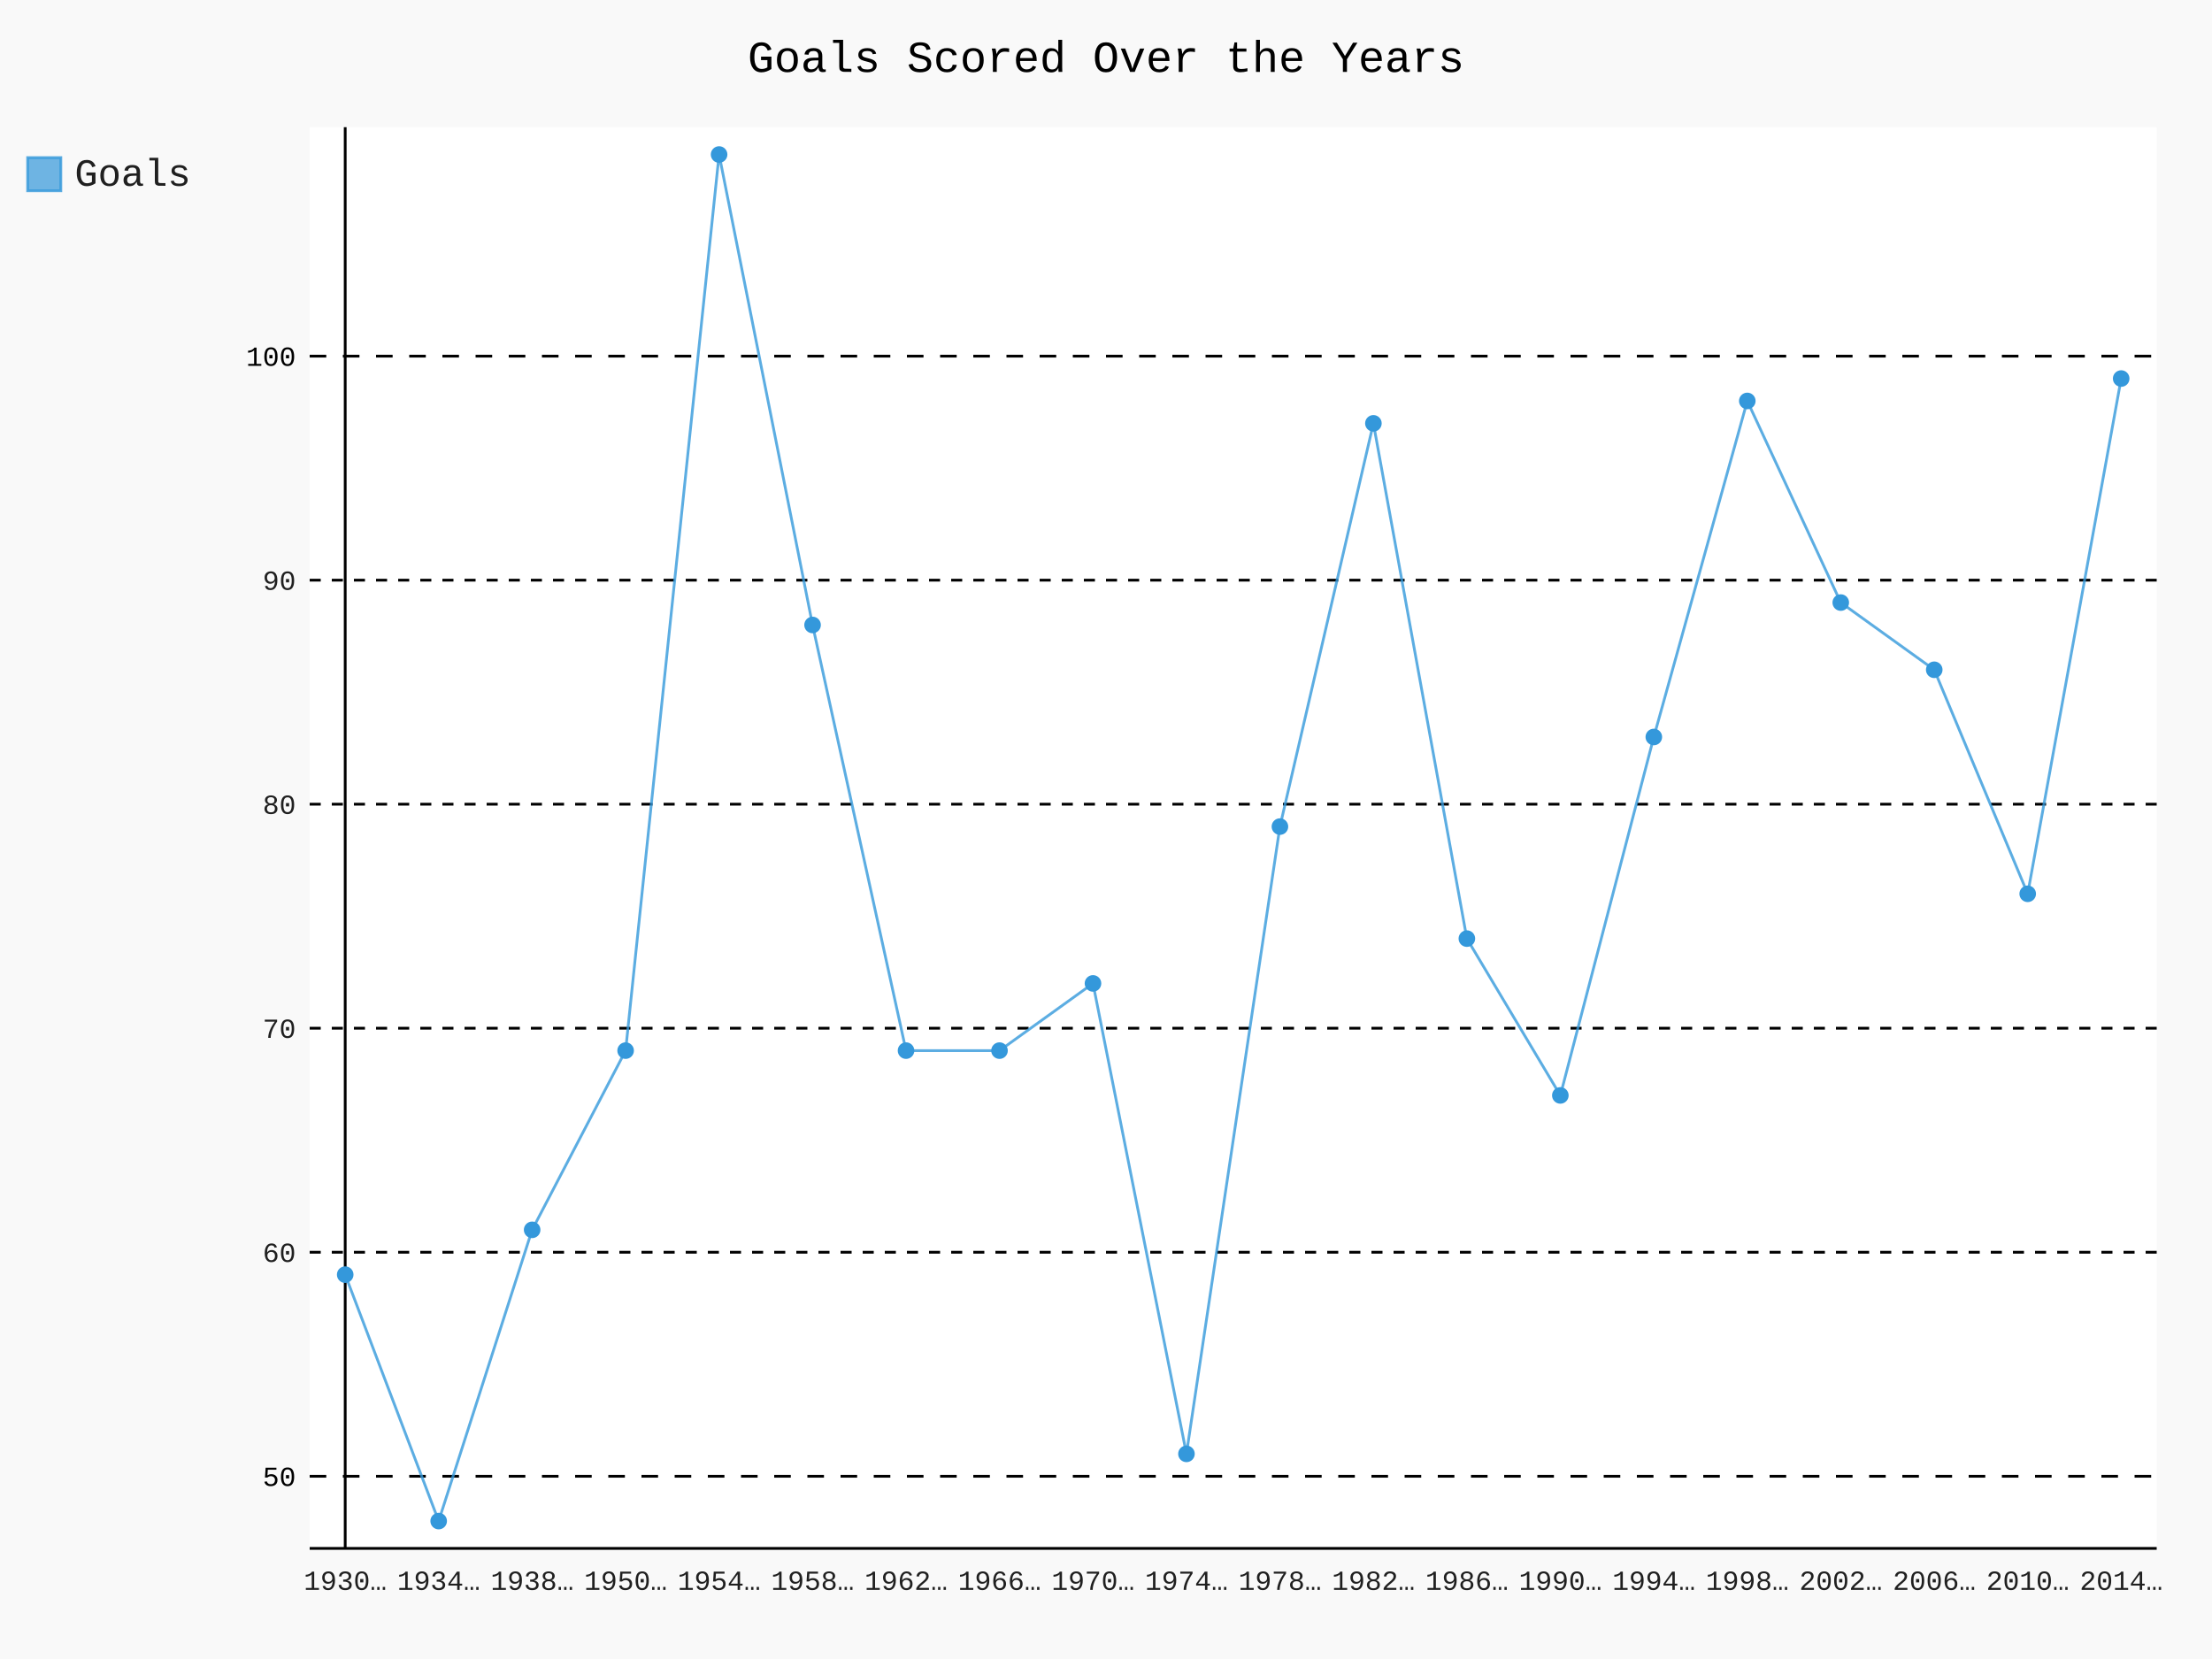
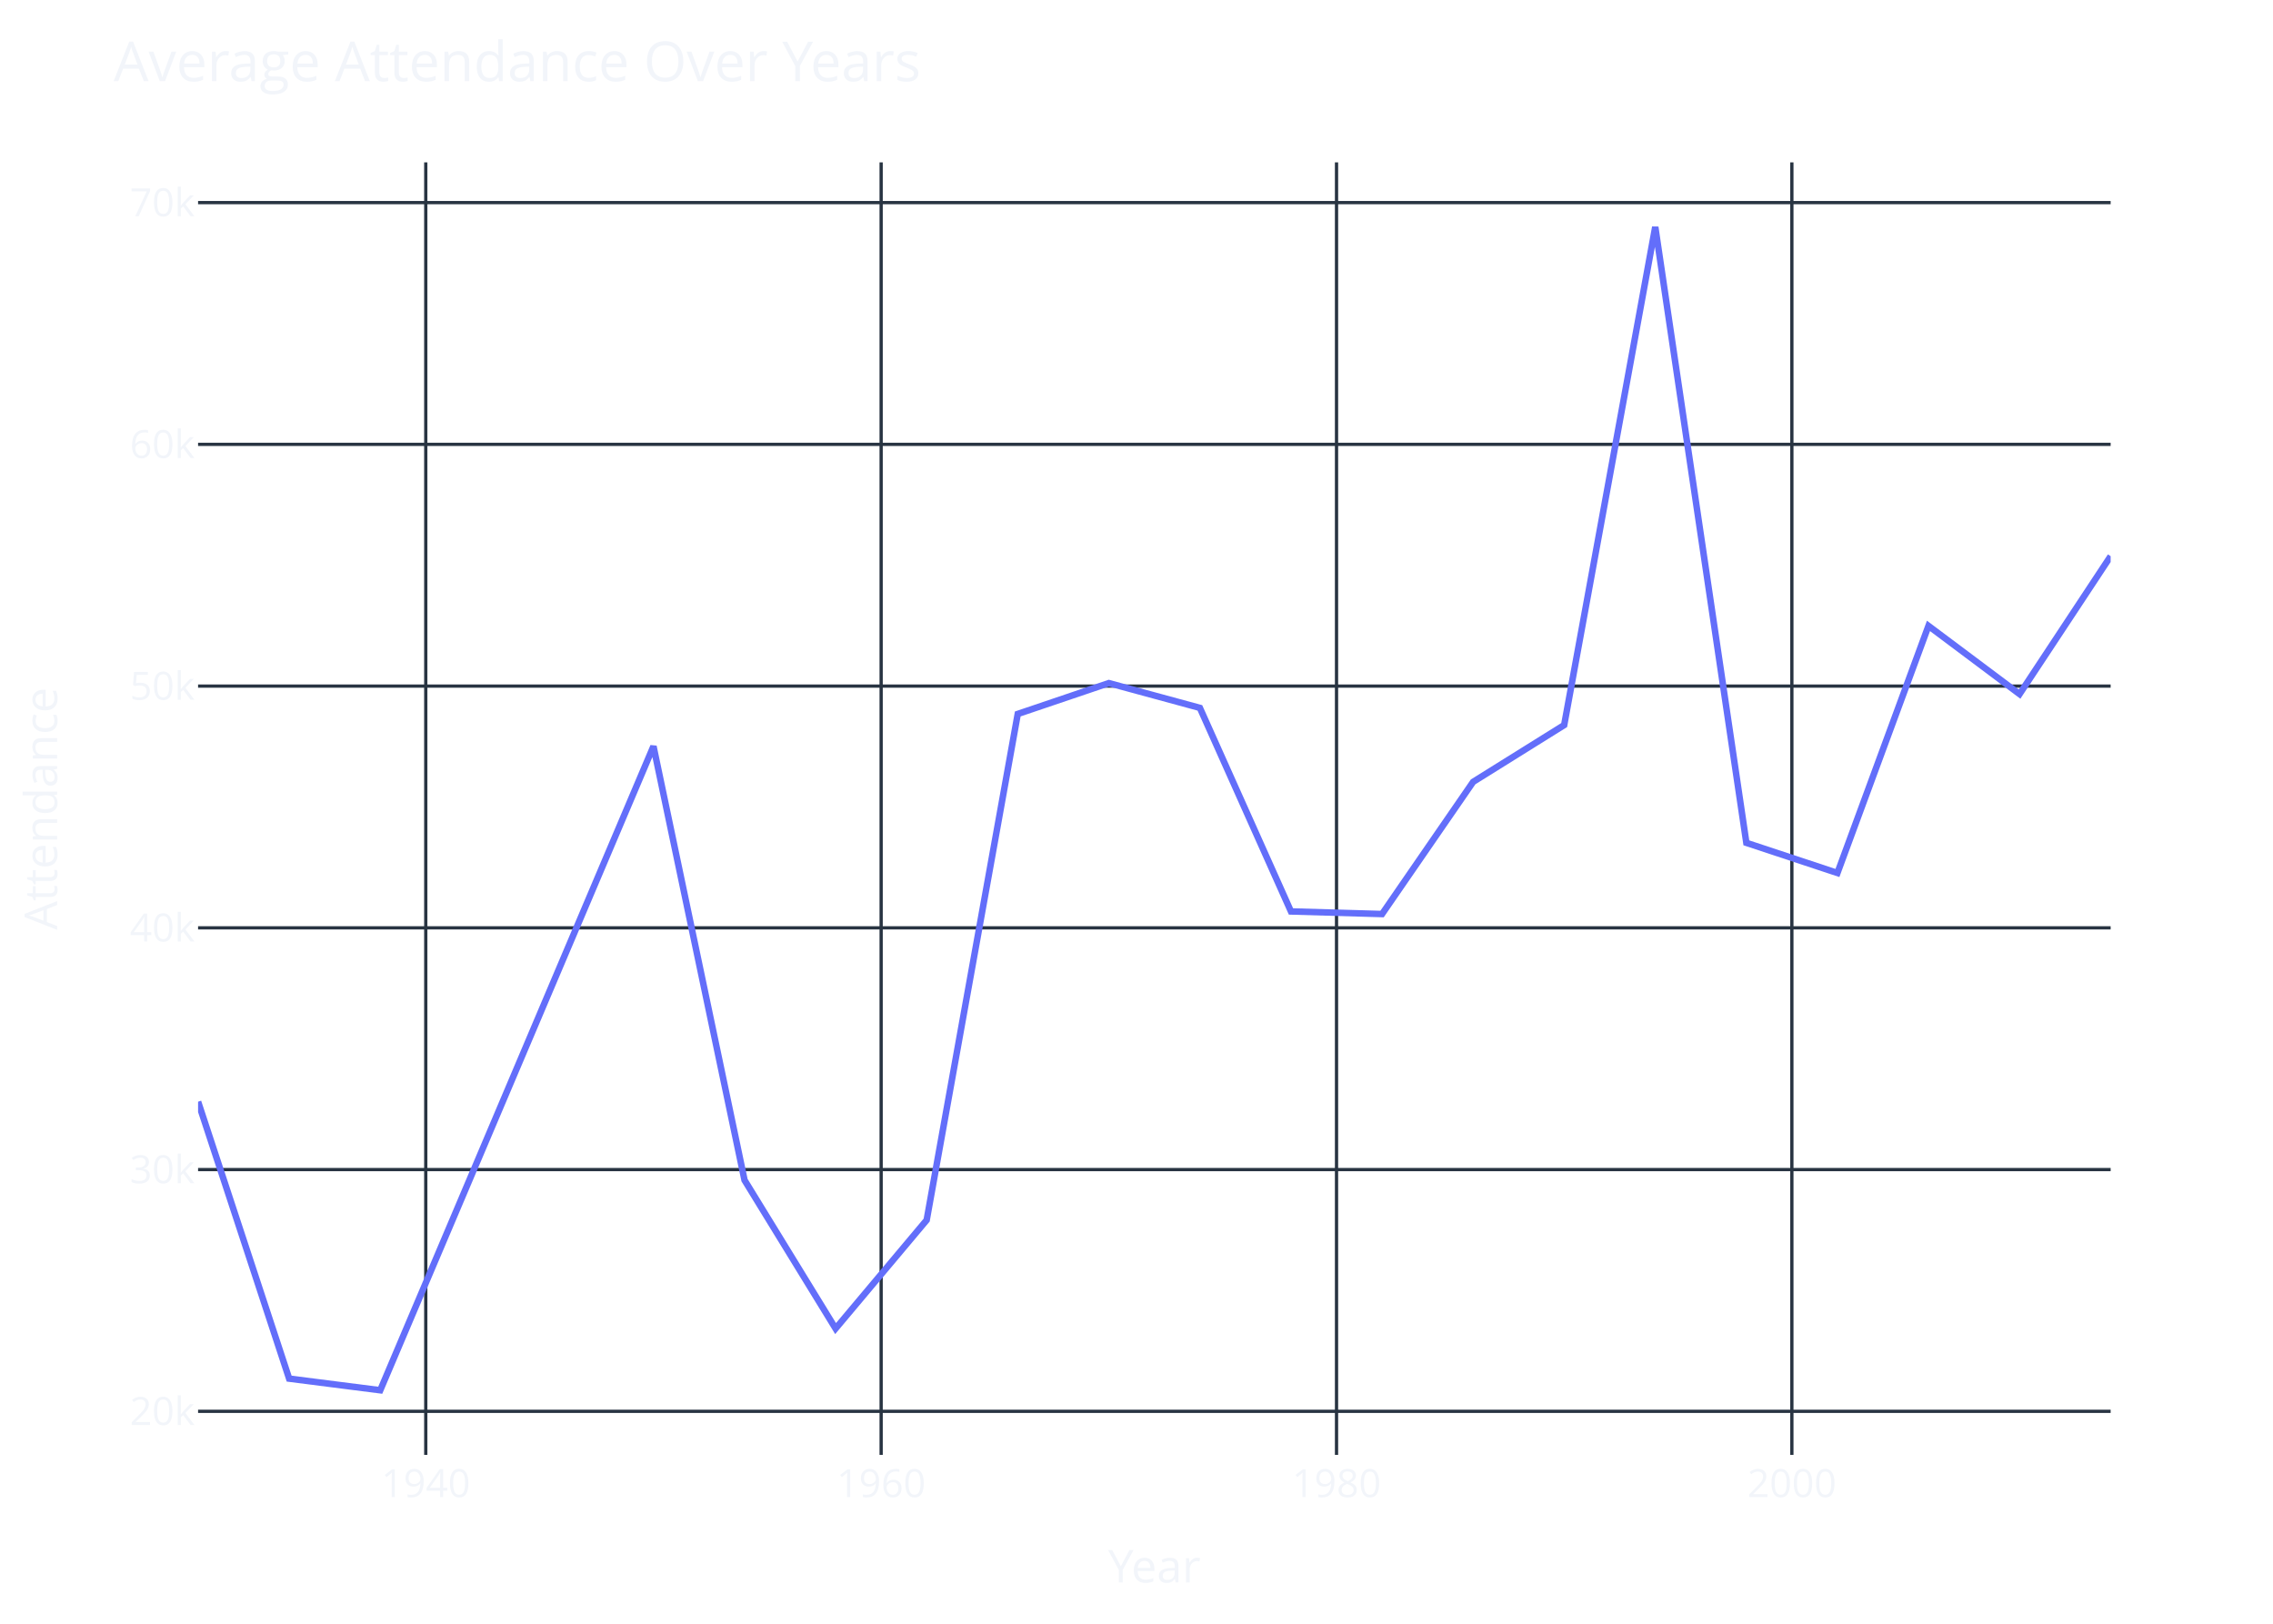
- <svg xmlns="http://www.w3.org/2000/svg" id="chart-75e45a07-395f-4096-9e8a-c8a0eca3d269" class="pygal-chart" viewBox="0 0 800 600">
-   <defs>
-     <style type="text/css">#chart-75e45a07-395f-4096-9e8a-c8a0eca3d269{-webkit-user-select:none;-webkit-font-smoothing:antialiased;font-family:Consolas,"Liberation Mono",Menlo,Courier,monospace}#chart-75e45a07-395f-4096-9e8a-c8a0eca3d269 .title{font-family:Consolas,"Liberation Mono",Menlo,Courier,monospace;font-size:16px}#chart-75e45a07-395f-4096-9e8a-c8a0eca3d269 .legends .legend text{font-family:Consolas,"Liberation Mono",Menlo,Courier,monospace;font-size:14px}#chart-75e45a07-395f-4096-9e8a-c8a0eca3d269 .axis text{font-family:Consolas,"Liberation Mono",Menlo,Courier,monospace;font-size:10px}#chart-75e45a07-395f-4096-9e8a-c8a0eca3d269 .axis text.major{font-family:Consolas,"Liberation Mono",Menlo,Courier,monospace;font-size:10px}#chart-75e45a07-395f-4096-9e8a-c8a0eca3d269 .text-overlay text.value{font-family:Consolas,"Liberation Mono",Menlo,Courier,monospace;font-size:16px}#chart-75e45a07-395f-4096-9e8a-c8a0eca3d269 .text-overlay text.label{font-family:Consolas,"Liberation Mono",Menlo,Courier,monospace;font-size:10px}#chart-75e45a07-395f-4096-9e8a-c8a0eca3d269 .tooltip{font-family:Consolas,"Liberation Mono",Menlo,Courier,monospace;font-size:14px}#chart-75e45a07-395f-4096-9e8a-c8a0eca3d269 text.no_data{font-family:Consolas,"Liberation Mono",Menlo,Courier,monospace;font-size:64px}
- #chart-75e45a07-395f-4096-9e8a-c8a0eca3d269{background-color:rgba(249,249,249,1)}#chart-75e45a07-395f-4096-9e8a-c8a0eca3d269 path,#chart-75e45a07-395f-4096-9e8a-c8a0eca3d269 line,#chart-75e45a07-395f-4096-9e8a-c8a0eca3d269 rect,#chart-75e45a07-395f-4096-9e8a-c8a0eca3d269 circle{-webkit-transition:150ms;-moz-transition:150ms;transition:150ms}#chart-75e45a07-395f-4096-9e8a-c8a0eca3d269 .graph &gt; .background{fill:rgba(249,249,249,1)}#chart-75e45a07-395f-4096-9e8a-c8a0eca3d269 .plot &gt; .background{fill:rgba(255,255,255,1)}#chart-75e45a07-395f-4096-9e8a-c8a0eca3d269 .graph{fill:rgba(0,0,0,.87)}#chart-75e45a07-395f-4096-9e8a-c8a0eca3d269 text.no_data{fill:rgba(0,0,0,1)}#chart-75e45a07-395f-4096-9e8a-c8a0eca3d269 .title{fill:rgba(0,0,0,1)}#chart-75e45a07-395f-4096-9e8a-c8a0eca3d269 .legends .legend text{fill:rgba(0,0,0,.87)}#chart-75e45a07-395f-4096-9e8a-c8a0eca3d269 .legends .legend:hover text{fill:rgba(0,0,0,1)}#chart-75e45a07-395f-4096-9e8a-c8a0eca3d269 .axis .line{stroke:rgba(0,0,0,1)}#chart-75e45a07-395f-4096-9e8a-c8a0eca3d269 .axis .guide.line{stroke:rgba(0,0,0,.54)}#chart-75e45a07-395f-4096-9e8a-c8a0eca3d269 .axis .major.line{stroke:rgba(0,0,0,.87)}#chart-75e45a07-395f-4096-9e8a-c8a0eca3d269 .axis text.major{fill:rgba(0,0,0,1)}#chart-75e45a07-395f-4096-9e8a-c8a0eca3d269 .axis.y .guides:hover .guide.line,#chart-75e45a07-395f-4096-9e8a-c8a0eca3d269 .line-graph .axis.x .guides:hover .guide.line,#chart-75e45a07-395f-4096-9e8a-c8a0eca3d269 .stackedline-graph .axis.x .guides:hover .guide.line,#chart-75e45a07-395f-4096-9e8a-c8a0eca3d269 .xy-graph .axis.x .guides:hover .guide.line{stroke:rgba(0,0,0,1)}#chart-75e45a07-395f-4096-9e8a-c8a0eca3d269 .axis .guides:hover text{fill:rgba(0,0,0,1)}#chart-75e45a07-395f-4096-9e8a-c8a0eca3d269 .reactive{fill-opacity:.7;stroke-opacity:.8;stroke-width:1}#chart-75e45a07-395f-4096-9e8a-c8a0eca3d269 .ci{stroke:rgba(0,0,0,.87)}#chart-75e45a07-395f-4096-9e8a-c8a0eca3d269 .reactive.active,#chart-75e45a07-395f-4096-9e8a-c8a0eca3d269 .active .reactive{fill-opacity:.8;stroke-opacity:.9;stroke-width:4}#chart-75e45a07-395f-4096-9e8a-c8a0eca3d269 .ci .reactive.active{stroke-width:1.5}#chart-75e45a07-395f-4096-9e8a-c8a0eca3d269 .series text{fill:rgba(0,0,0,1)}#chart-75e45a07-395f-4096-9e8a-c8a0eca3d269 .tooltip rect{fill:rgba(255,255,255,1);stroke:rgba(0,0,0,1);-webkit-transition:opacity 150ms;-moz-transition:opacity 150ms;transition:opacity 150ms}#chart-75e45a07-395f-4096-9e8a-c8a0eca3d269 .tooltip .label{fill:rgba(0,0,0,.87)}#chart-75e45a07-395f-4096-9e8a-c8a0eca3d269 .tooltip .label{fill:rgba(0,0,0,.87)}#chart-75e45a07-395f-4096-9e8a-c8a0eca3d269 .tooltip .legend{font-size:.8em;fill:rgba(0,0,0,.54)}#chart-75e45a07-395f-4096-9e8a-c8a0eca3d269 .tooltip .x_label{font-size:.6em;fill:rgba(0,0,0,1)}#chart-75e45a07-395f-4096-9e8a-c8a0eca3d269 .tooltip .xlink{font-size:.5em;text-decoration:underline}#chart-75e45a07-395f-4096-9e8a-c8a0eca3d269 .tooltip .value{font-size:1.5em}#chart-75e45a07-395f-4096-9e8a-c8a0eca3d269 .bound{font-size:.5em}#chart-75e45a07-395f-4096-9e8a-c8a0eca3d269 .max-value{font-size:.75em;fill:rgba(0,0,0,.54)}#chart-75e45a07-395f-4096-9e8a-c8a0eca3d269 .map-element{fill:rgba(255,255,255,1);stroke:rgba(0,0,0,.54) !important}#chart-75e45a07-395f-4096-9e8a-c8a0eca3d269 .map-element .reactive{fill-opacity:inherit;stroke-opacity:inherit}#chart-75e45a07-395f-4096-9e8a-c8a0eca3d269 .color-0,#chart-75e45a07-395f-4096-9e8a-c8a0eca3d269 .color-0 a:visited{stroke:#3498db;fill:#3498db}#chart-75e45a07-395f-4096-9e8a-c8a0eca3d269 .text-overlay .color-0 text{fill:black}
- #chart-75e45a07-395f-4096-9e8a-c8a0eca3d269 text.no_data{text-anchor:middle}#chart-75e45a07-395f-4096-9e8a-c8a0eca3d269 .guide.line{fill:none}#chart-75e45a07-395f-4096-9e8a-c8a0eca3d269 .centered{text-anchor:middle}#chart-75e45a07-395f-4096-9e8a-c8a0eca3d269 .title{text-anchor:middle}#chart-75e45a07-395f-4096-9e8a-c8a0eca3d269 .legends .legend text{fill-opacity:1}#chart-75e45a07-395f-4096-9e8a-c8a0eca3d269 .axis.x text{text-anchor:middle}#chart-75e45a07-395f-4096-9e8a-c8a0eca3d269 .axis.x:not(.web) text[transform]{text-anchor:start}#chart-75e45a07-395f-4096-9e8a-c8a0eca3d269 .axis.x:not(.web) text[transform].backwards{text-anchor:end}#chart-75e45a07-395f-4096-9e8a-c8a0eca3d269 .axis.y text{text-anchor:end}#chart-75e45a07-395f-4096-9e8a-c8a0eca3d269 .axis.y text[transform].backwards{text-anchor:start}#chart-75e45a07-395f-4096-9e8a-c8a0eca3d269 .axis.y2 text{text-anchor:start}#chart-75e45a07-395f-4096-9e8a-c8a0eca3d269 .axis.y2 text[transform].backwards{text-anchor:end}#chart-75e45a07-395f-4096-9e8a-c8a0eca3d269 .axis .guide.line{stroke-dasharray:4,4;stroke:black}#chart-75e45a07-395f-4096-9e8a-c8a0eca3d269 .axis .major.guide.line{stroke-dasharray:6,6;stroke:black}#chart-75e45a07-395f-4096-9e8a-c8a0eca3d269 .horizontal .axis.y .guide.line,#chart-75e45a07-395f-4096-9e8a-c8a0eca3d269 .horizontal .axis.y2 .guide.line,#chart-75e45a07-395f-4096-9e8a-c8a0eca3d269 .vertical .axis.x .guide.line{opacity:0}#chart-75e45a07-395f-4096-9e8a-c8a0eca3d269 .horizontal .axis.always_show .guide.line,#chart-75e45a07-395f-4096-9e8a-c8a0eca3d269 .vertical .axis.always_show .guide.line{opacity:1 !important}#chart-75e45a07-395f-4096-9e8a-c8a0eca3d269 .axis.y .guides:hover .guide.line,#chart-75e45a07-395f-4096-9e8a-c8a0eca3d269 .axis.y2 .guides:hover .guide.line,#chart-75e45a07-395f-4096-9e8a-c8a0eca3d269 .axis.x .guides:hover .guide.line{opacity:1}#chart-75e45a07-395f-4096-9e8a-c8a0eca3d269 .axis .guides:hover text{opacity:1}#chart-75e45a07-395f-4096-9e8a-c8a0eca3d269 .nofill{fill:none}#chart-75e45a07-395f-4096-9e8a-c8a0eca3d269 .subtle-fill{fill-opacity:.2}#chart-75e45a07-395f-4096-9e8a-c8a0eca3d269 .dot{stroke-width:1px;fill-opacity:1;stroke-opacity:1}#chart-75e45a07-395f-4096-9e8a-c8a0eca3d269 .dot.active{stroke-width:5px}#chart-75e45a07-395f-4096-9e8a-c8a0eca3d269 .dot.negative{fill:transparent}#chart-75e45a07-395f-4096-9e8a-c8a0eca3d269 text,#chart-75e45a07-395f-4096-9e8a-c8a0eca3d269 tspan{stroke:none !important}#chart-75e45a07-395f-4096-9e8a-c8a0eca3d269 .series text.active{opacity:1}#chart-75e45a07-395f-4096-9e8a-c8a0eca3d269 .tooltip rect{fill-opacity:.95;stroke-width:.5}#chart-75e45a07-395f-4096-9e8a-c8a0eca3d269 .tooltip text{fill-opacity:1}#chart-75e45a07-395f-4096-9e8a-c8a0eca3d269 .showable{visibility:hidden}#chart-75e45a07-395f-4096-9e8a-c8a0eca3d269 .showable.shown{visibility:visible}#chart-75e45a07-395f-4096-9e8a-c8a0eca3d269 .gauge-background{fill:rgba(229,229,229,1);stroke:none}#chart-75e45a07-395f-4096-9e8a-c8a0eca3d269 .bg-lines{stroke:rgba(249,249,249,1);stroke-width:2px}</style>
+ <svg xmlns="http://www.w3.org/2000/svg" class="main-svg" width="700" height="500" style="" viewBox="0 0 700 500">
+   <rect x="0" y="0" width="700" height="500" style="fill: rgb(0, 0, 0); fill-opacity: 0;" />
+   <defs id="defs-cead23">
+     <g class="clips">
+       <clipPath id="clipcead23xyplot" class="plotclip">
+         <rect width="589" height="398" />
+       </clipPath>
+       <clipPath class="axesclip" id="clipcead23x">
+         <rect x="61" y="0" width="589" height="500" />
+       </clipPath>
+       <clipPath class="axesclip" id="clipcead23y">
+         <rect x="0" y="50" width="700" height="398" />
+       </clipPath>
+       <clipPath class="axesclip" id="clipcead23xy">
+         <rect x="61" y="50" width="589" height="398" />
+       </clipPath>
+     </g>
+     <g class="gradients" />
+     <g class="patterns" />
  </defs>
-   <g class="graph line-graph vertical">
-     <rect x="0" y="0" width="800" height="600" class="background" />
-     <g transform="translate(112, 46)" class="plot">
-       <rect x="0" y="0" width="668.0" height="514" class="background" />
-       <g class="axis y always_show">
-         <path d="M0 514 h668" class="line" />
-         <g class="guides">
-           <path d="M0 487.911 h668" class="major guide line" />
-           <text x="-5" y="491.411" class="major">50</text>
+   <g class="bglayer">
+     <rect class="bg" x="61" y="50" width="589" height="398" style="fill: rgb(0, 0, 0); fill-opacity: 0; stroke-width: 0;" />
+   </g>
+   <g class="layer-below">
+     <g class="imagelayer" />
+     <g class="shapelayer" />
+   </g>
+   <g class="cartesianlayer">
+     <g class="subplot xy">
+       <g class="layer-subplot">
+         <g class="shapelayer" />
+         <g class="imagelayer" />
+       </g>
+       <g class="minor-gridlayer">
+         <g class="x" />
+         <g class="y" />
+       </g>
+       <g class="gridlayer">
+         <g class="x">
+           <path class="xgrid crisp" transform="translate(131.12,0)" d="M0,50v398" style="stroke: rgb(40, 52, 66); stroke-opacity: 1; stroke-width: 1px;" />
+           <path class="xgrid crisp" transform="translate(271.36,0)" d="M0,50v398" style="stroke: rgb(40, 52, 66); stroke-opacity: 1; stroke-width: 1px;" />
+           <path class="xgrid crisp" transform="translate(411.6,0)" d="M0,50v398" style="stroke: rgb(40, 52, 66); stroke-opacity: 1; stroke-width: 1px;" />
+           <path class="xgrid crisp" transform="translate(551.83,0)" d="M0,50v398" style="stroke: rgb(40, 52, 66); stroke-opacity: 1; stroke-width: 1px;" />
        </g>
-         <g class="guides">
-           <path d="M0 406.89 h668" class="guide line" />
-           <text x="-5" y="410.39" class="">60</text>
-         </g>
-         <g class="guides">
-           <path d="M0 325.868 h668" class="guide line" />
-           <text x="-5" y="329.368" class="">70</text>
-         </g>
-         <g class="guides">
-           <path d="M0 244.847 h668" class="guide line" />
-           <text x="-5" y="248.347" class="">80</text>
-         </g>
-         <g class="guides">
-           <path d="M0 163.825 h668" class="guide line" />
-           <text x="-5" y="167.325" class="">90</text>
-         </g>
-         <g class="guides">
-           <path d="M0 82.804 h668" class="major guide line" />
-           <text x="-5" y="86.304" class="major">100</text>
+         <g class="y">
+           <path class="ygrid crisp" transform="translate(0,434.59)" d="M61,0h589" style="stroke: rgb(40, 52, 66); stroke-opacity: 1; stroke-width: 1px;" />
+           <path class="ygrid crisp" transform="translate(0,360.15)" d="M61,0h589" style="stroke: rgb(40, 52, 66); stroke-opacity: 1; stroke-width: 1px;" />
+           <path class="ygrid crisp" transform="translate(0,285.71)" d="M61,0h589" style="stroke: rgb(40, 52, 66); stroke-opacity: 1; stroke-width: 1px;" />
+           <path class="ygrid crisp" transform="translate(0,211.27)" d="M61,0h589" style="stroke: rgb(40, 52, 66); stroke-opacity: 1; stroke-width: 1px;" />
+           <path class="ygrid crisp" transform="translate(0,136.83)" d="M61,0h589" style="stroke: rgb(40, 52, 66); stroke-opacity: 1; stroke-width: 1px;" />
+           <path class="ygrid crisp" transform="translate(0,62.39)" d="M61,0h589" style="stroke: rgb(40, 52, 66); stroke-opacity: 1; stroke-width: 1px;" />
        </g>
      </g>
-       <g class="axis x">
-         <g class="guides">
-           <path d="M12.846 0 v514" class="line" />
-           <text x="12.846" y="529.0" class="">1930…</text>
-         </g>
-         <g class="guides">
-           <path d="M46.652 0 v514" class="guide line" />
-           <text x="46.652" y="529.0" class="">1934…</text>
-         </g>
-         <g class="guides">
-           <path d="M80.457 0 v514" class="guide line" />
-           <text x="80.457" y="529.0" class="">1938…</text>
-         </g>
-         <g class="guides">
-           <path d="M114.263 0 v514" class="guide line" />
-           <text x="114.263" y="529.0" class="">1950…</text>
-         </g>
-         <g class="guides">
-           <path d="M148.069 0 v514" class="guide line" />
-           <text x="148.069" y="529.0" class="">1954…</text>
-         </g>
-         <g class="guides">
-           <path d="M181.874 0 v514" class="guide line" />
-           <text x="181.874" y="529.0" class="">1958…</text>
-         </g>
-         <g class="guides">
-           <path d="M215.68 0 v514" class="guide line" />
-           <text x="215.68" y="529.0" class="">1962…</text>
-         </g>
-         <g class="guides">
-           <path d="M249.486 0 v514" class="guide line" />
-           <text x="249.486" y="529.0" class="">1966…</text>
-         </g>
-         <g class="guides">
-           <path d="M283.291 0 v514" class="guide line" />
-           <text x="283.291" y="529.0" class="">1970…</text>
-         </g>
-         <g class="guides">
-           <path d="M317.097 0 v514" class="guide line" />
-           <text x="317.097" y="529.0" class="">1974…</text>
-         </g>
-         <g class="guides">
-           <path d="M350.903 0 v514" class="guide line" />
-           <text x="350.903" y="529.0" class="">1978…</text>
-         </g>
-         <g class="guides">
-           <path d="M384.709 0 v514" class="guide line" />
-           <text x="384.709" y="529.0" class="">1982…</text>
-         </g>
-         <g class="guides">
-           <path d="M418.514 0 v514" class="guide line" />
-           <text x="418.514" y="529.0" class="">1986…</text>
-         </g>
-         <g class="guides">
-           <path d="M452.32 0 v514" class="guide line" />
-           <text x="452.32" y="529.0" class="">1990…</text>
-         </g>
-         <g class="guides">
-           <path d="M486.126 0 v514" class="guide line" />
-           <text x="486.126" y="529.0" class="">1994…</text>
-         </g>
-         <g class="guides">
-           <path d="M519.931 0 v514" class="guide line" />
-           <text x="519.931" y="529.0" class="">1998…</text>
-         </g>
-         <g class="guides">
-           <path d="M553.737 0 v514" class="guide line" />
-           <text x="553.737" y="529.0" class="">2002…</text>
-         </g>
-         <g class="guides">
-           <path d="M587.543 0 v514" class="guide line" />
-           <text x="587.543" y="529.0" class="">2006…</text>
-         </g>
-         <g class="guides">
-           <path d="M621.348 0 v514" class="guide line" />
-           <text x="621.348" y="529.0" class="">2010…</text>
-         </g>
-         <g class="guides">
-           <path d="M655.154 0 v514" class="guide line" />
-           <text x="655.154" y="529.0" class="">2014…</text>
+       <g class="zerolinelayer" />
+       <g class="layer-between">
+         <g class="shapelayer" />
+         <g class="imagelayer" />
+       </g>
+       <path class="xlines-below" />
+       <path class="ylines-below" />
+       <g class="overlines-below" />
+       <g class="xaxislayer-below" />
+       <g class="yaxislayer-below" />
+       <g class="overaxes-below" />
+       <g class="overplot">
+         <g class="xy" transform="translate(61,50)" clip-path="url(#clipcead23xyplot)">
+           <g class="scatterlayer mlayer">
+             <g class="trace scatter traced4b1bb" style="stroke-miterlimit: 2; opacity: 1;">
+               <g class="fills" />
+               <g class="errorbars" />
+               <g class="lines">
+                 <path class="js-line" d="M0,289.25L28.05,374.52L56.1,378.1L140.24,179.8L168.29,313.41L196.33,359.11L224.38,325.7L252.43,169.85L280.48,160.35L308.52,167.98L336.57,230.66L364.62,231.46L392.67,190.76L420.71,173.27L448.76,19.9L476.81,209.53L504.86,218.82L532.9,142.73L560.95,163.73L589,121.26" style="vector-effect: none; fill: none; stroke: rgb(99, 110, 250); stroke-opacity: 1; stroke-width: 2px; opacity: 1;" />
+               </g>
+               <g class="points" />
+               <g class="text" />
+             </g>
+           </g>
        </g>
      </g>
-       <g class="series serie-0 color-0">
-         <path d="M12.846 414.992 L46.652 504.115 80.457 398.788 114.263 333.97 148.069 9.885 181.874 180.03 215.68 333.97 249.486 333.97 283.291 309.664 317.097 479.809 350.903 252.949 384.709 107.11 418.514 293.46 452.32 350.175 486.126 220.54 519.931 99.008 553.737 171.927 587.543 196.234 621.348 277.255 655.154 90.906" class="line reactive nofill" />
-       </g>
-     </g>
-     <g class="titles">
-       <text x="400.0" y="26" class="title plot_title">Goals Scored Over the Years</text>
-     </g>
-     <g transform="translate(112, 46)" class="plot overlay">
-       <g class="series serie-0 color-0">
-         <g class="dots">
-           <circle cx="12.846" cy="414.992" r="2.5" class="dot reactive tooltip-trigger" />
+       <path class="xlines-above crisp" d="M0,0" style="fill: none;" />
+       <path class="ylines-above crisp" d="M0,0" style="fill: none;" />
+       <g class="overlines-above" />
+       <g class="xaxislayer-above">
+         <g class="xtick">
+           <text text-anchor="middle" x="0" y="461" transform="translate(131.12,0)" style="font-family: 'Open Sans', verdana, arial, sans-serif; font-size: 12px; fill: rgb(242, 245, 250); fill-opacity: 1; white-space: pre; opacity: 1;">1940</text>
        </g>
-         <g class="dots">
-           <circle cx="46.652" cy="504.115" r="2.5" class="dot reactive tooltip-trigger" />
+         <g class="xtick">
+           <text text-anchor="middle" x="0" y="461" style="font-family: 'Open Sans', verdana, arial, sans-serif; font-size: 12px; fill: rgb(242, 245, 250); fill-opacity: 1; white-space: pre; opacity: 1;" transform="translate(271.36,0)">1960</text>
        </g>
-         <g class="dots">
-           <circle cx="80.457" cy="398.788" r="2.5" class="dot reactive tooltip-trigger" />
+         <g class="xtick">
+           <text text-anchor="middle" x="0" y="461" style="font-family: 'Open Sans', verdana, arial, sans-serif; font-size: 12px; fill: rgb(242, 245, 250); fill-opacity: 1; white-space: pre; opacity: 1;" transform="translate(411.6,0)">1980</text>
        </g>
-         <g class="dots">
-           <circle cx="114.263" cy="333.97" r="2.5" class="dot reactive tooltip-trigger" />
-         </g>
-         <g class="dots">
-           <circle cx="148.069" cy="9.885" r="2.5" class="dot reactive tooltip-trigger" />
-         </g>
-         <g class="dots">
-           <circle cx="181.874" cy="180.03" r="2.5" class="dot reactive tooltip-trigger" />
-         </g>
-         <g class="dots">
-           <circle cx="215.68" cy="333.97" r="2.5" class="dot reactive tooltip-trigger" />
-         </g>
-         <g class="dots">
-           <circle cx="249.486" cy="333.97" r="2.5" class="dot reactive tooltip-trigger" />
-         </g>
-         <g class="dots">
-           <circle cx="283.291" cy="309.664" r="2.5" class="dot reactive tooltip-trigger" />
-         </g>
-         <g class="dots">
-           <circle cx="317.097" cy="479.809" r="2.5" class="dot reactive tooltip-trigger" />
-         </g>
-         <g class="dots">
-           <circle cx="350.903" cy="252.949" r="2.5" class="dot reactive tooltip-trigger" />
-         </g>
-         <g class="dots">
-           <circle cx="384.709" cy="107.11" r="2.5" class="dot reactive tooltip-trigger" />
-         </g>
-         <g class="dots">
-           <circle cx="418.514" cy="293.46" r="2.5" class="dot reactive tooltip-trigger" />
-         </g>
-         <g class="dots">
-           <circle cx="452.32" cy="350.175" r="2.5" class="dot reactive tooltip-trigger" />
-         </g>
-         <g class="dots">
-           <circle cx="486.126" cy="220.54" r="2.5" class="dot reactive tooltip-trigger" />
-         </g>
-         <g class="dots">
-           <circle cx="519.931" cy="99.008" r="2.5" class="dot reactive tooltip-trigger" />
-         </g>
-         <g class="dots">
-           <circle cx="553.737" cy="171.927" r="2.5" class="dot reactive tooltip-trigger" />
-         </g>
-         <g class="dots">
-           <circle cx="587.543" cy="196.234" r="2.5" class="dot reactive tooltip-trigger" />
-         </g>
-         <g class="dots">
-           <circle cx="621.348" cy="277.255" r="2.5" class="dot reactive tooltip-trigger" />
-         </g>
-         <g class="dots">
-           <circle cx="655.154" cy="90.906" r="2.5" class="dot reactive tooltip-trigger" />
+         <g class="xtick">
+           <text text-anchor="middle" x="0" y="461" style="font-family: 'Open Sans', verdana, arial, sans-serif; font-size: 12px; fill: rgb(242, 245, 250); fill-opacity: 1; white-space: pre; opacity: 1;" transform="translate(551.83,0)">2000</text>
        </g>
      </g>
+       <g class="yaxislayer-above">
+         <g class="ytick">
+           <text text-anchor="end" x="60" y="4.2" transform="translate(0,434.59)" style="font-family: 'Open Sans', verdana, arial, sans-serif; font-size: 12px; fill: rgb(242, 245, 250); fill-opacity: 1; white-space: pre; opacity: 1;">20k</text>
+         </g>
+         <g class="ytick">
+           <text text-anchor="end" x="60" y="4.2" style="font-family: 'Open Sans', verdana, arial, sans-serif; font-size: 12px; fill: rgb(242, 245, 250); fill-opacity: 1; white-space: pre; opacity: 1;" transform="translate(0,360.15)">30k</text>
+         </g>
+         <g class="ytick">
+           <text text-anchor="end" x="60" y="4.2" style="font-family: 'Open Sans', verdana, arial, sans-serif; font-size: 12px; fill: rgb(242, 245, 250); fill-opacity: 1; white-space: pre; opacity: 1;" transform="translate(0,285.71)">40k</text>
+         </g>
+         <g class="ytick">
+           <text text-anchor="end" x="60" y="4.2" style="font-family: 'Open Sans', verdana, arial, sans-serif; font-size: 12px; fill: rgb(242, 245, 250); fill-opacity: 1; white-space: pre; opacity: 1;" transform="translate(0,211.27)">50k</text>
+         </g>
+         <g class="ytick">
+           <text text-anchor="end" x="60" y="4.2" style="font-family: 'Open Sans', verdana, arial, sans-serif; font-size: 12px; fill: rgb(242, 245, 250); fill-opacity: 1; white-space: pre; opacity: 1;" transform="translate(0,136.83)">60k</text>
+         </g>
+         <g class="ytick">
+           <text text-anchor="end" x="60" y="4.2" style="font-family: 'Open Sans', verdana, arial, sans-serif; font-size: 12px; fill: rgb(242, 245, 250); fill-opacity: 1; white-space: pre; opacity: 1;" transform="translate(0,62.39)">70k</text>
+         </g>
+       </g>
+       <g class="overaxes-above" />
    </g>
-     <g transform="translate(112, 46)" class="plot text-overlay">
-       <g class="series serie-0 color-0" />
+   </g>
+   <g class="polarlayer" />
+   <g class="smithlayer" />
+   <g class="ternarylayer" />
+   <g class="geolayer" />
+   <g class="funnelarealayer" />
+   <g class="pielayer" />
+   <g class="iciclelayer" />
+   <g class="treemaplayer" />
+   <g class="sunburstlayer" />
+   <g class="glimages" />
+   <defs id="topdefs-cead23">
+     <g class="clips" />
+   </defs>
+   <g class="layer-above">
+     <g class="imagelayer" />
+     <g class="shapelayer" />
+   </g>
+   <g class="infolayer">
+     <g class="g-gtitle">
+       <text class="gtitle" x="35" y="25" text-anchor="start" dy="0em" style="opacity: 1; font-family: 'Open Sans', verdana, arial, sans-serif; font-size: 17px; fill: rgb(242, 245, 250); fill-opacity: 1; white-space: pre;">Average Attendance Over Years</text>
    </g>
-     <g transform="translate(112, 46)" class="plot tooltip-overlay">
-       <g transform="translate(0 0)" style="opacity: 0" class="tooltip">
-         <rect rx="0" ry="0" width="0" height="0" class="tooltip-box" />
-         <g class="text" />
-       </g>
+     <g class="g-xtitle">
+       <text class="xtitle" x="355.5" y="487.3" text-anchor="middle" style="opacity: 1; font-family: 'Open Sans', verdana, arial, sans-serif; font-size: 14px; fill: rgb(242, 245, 250); fill-opacity: 1; white-space: pre;">Year</text>
    </g>
-     <g transform="translate(10, 56)" class="legends">
-       <g id="activate-serie-0" class="legend reactive activate-serie">
-         <rect x="0.0" y="1.0" width="12" height="12" class="color-0 reactive" />
-         <text x="17.0" y="11.2">Goals</text>
-       </g>
+     <g class="g-ytitle">
+       <text class="ytitle" transform="rotate(-90,17.6,249)" x="17.6" y="249" text-anchor="middle" style="opacity: 1; font-family: 'Open Sans', verdana, arial, sans-serif; font-size: 14px; fill: rgb(242, 245, 250); fill-opacity: 1; white-space: pre;">Attendance</text>
    </g>
-     <g transform="translate(790, 56)" class="legends" />
  </g>
</svg>
